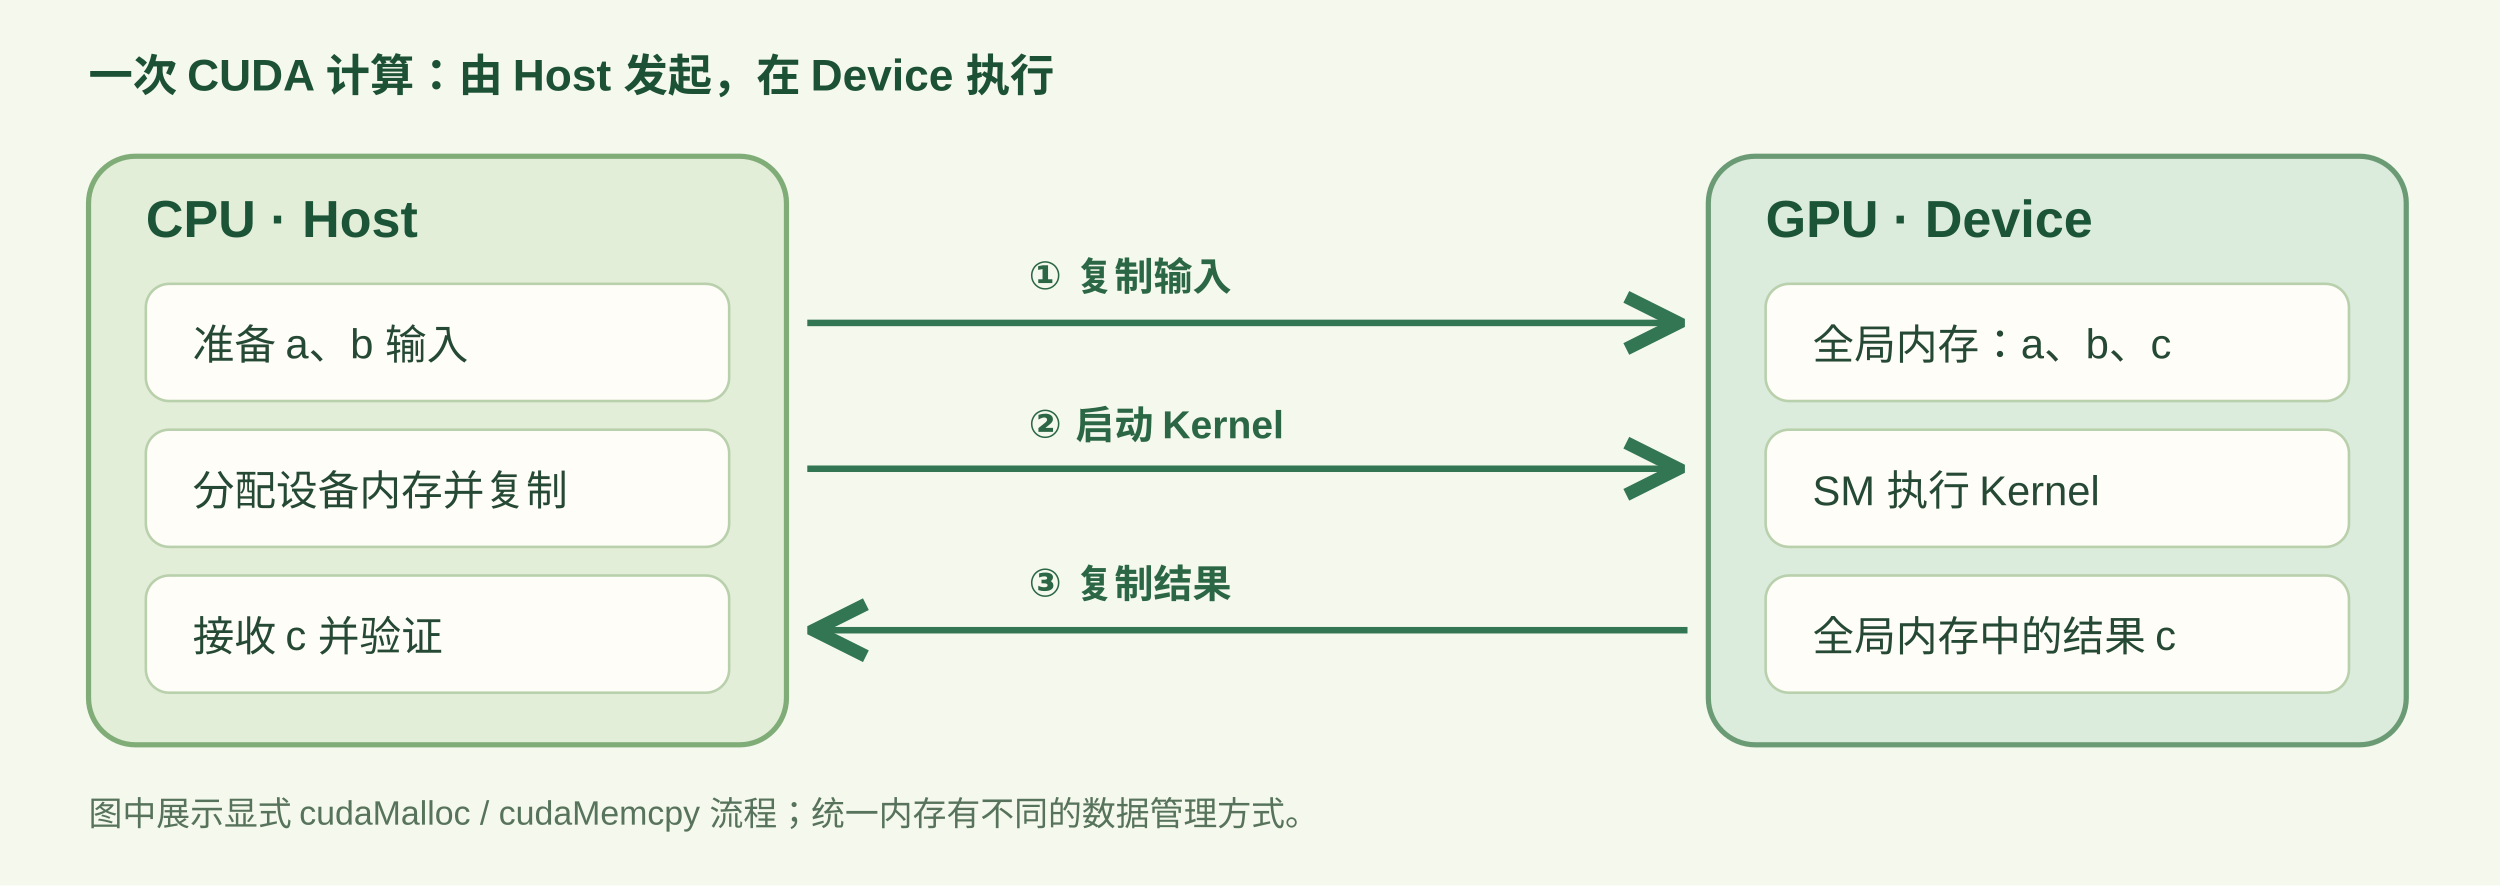
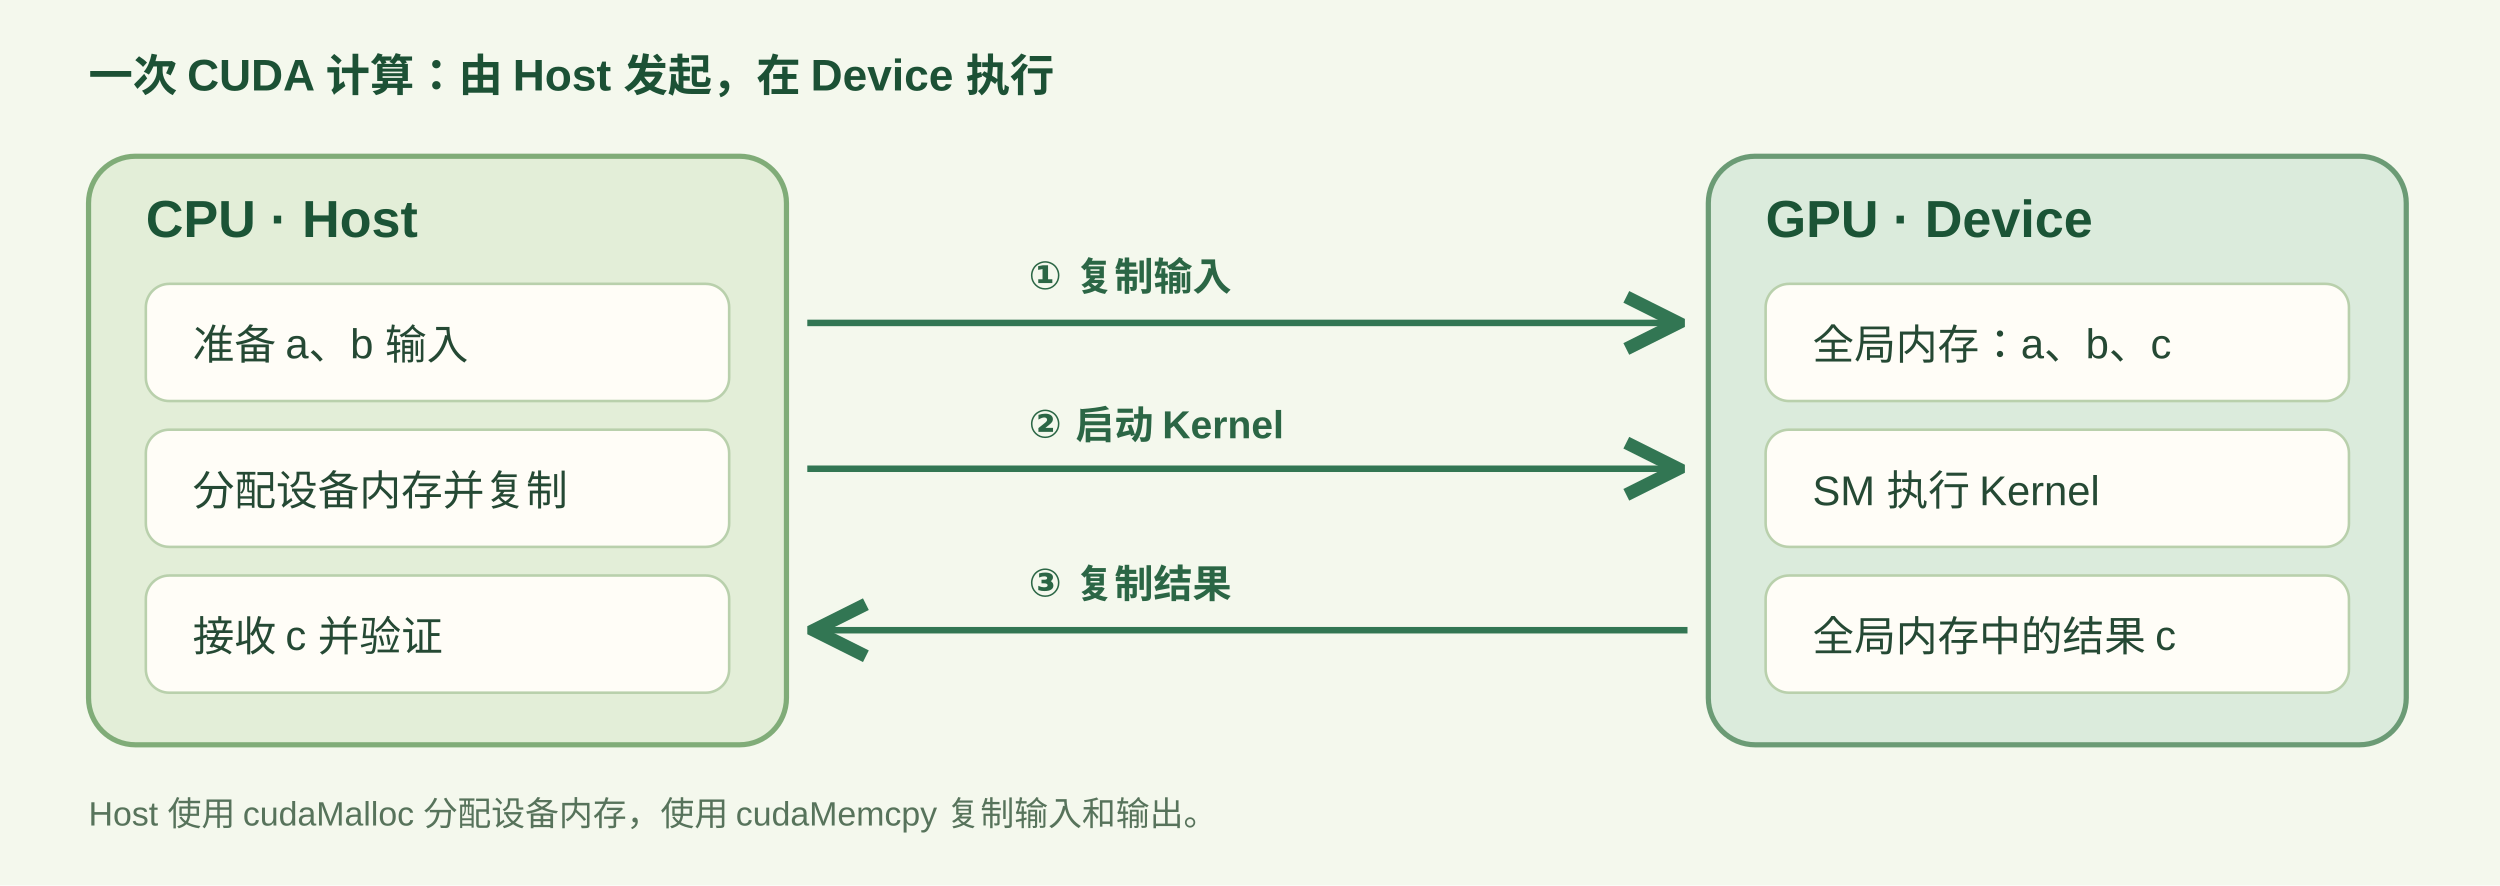
<svg xmlns="http://www.w3.org/2000/svg" viewBox="0 0 960 340" role="img" aria-labelledby="title desc">
  <defs>
    <marker id="arrow" markerWidth="10" markerHeight="10" refX="8" refY="5" orient="auto">
      <path d="M1 1 L9 5 L1 9" fill="none" stroke="#327653" stroke-width="2" />
    </marker>
  </defs>
  <rect width="960" height="340" fill="#f4f8ed" />
  <text x="34" y="35" fill="#1c5135" font-family="Arial, sans-serif" font-size="17" font-weight="700">一次 CUDA 计算：由 Host 发起，在 Device 执行</text>
  <rect x="34" y="60" width="268" height="226" rx="18" fill="#e3eed8" stroke="#80ac78" stroke-width="2" />
  <text x="56" y="91" fill="#1b5436" font-family="Arial, sans-serif" font-size="20" font-weight="700">CPU · Host</text>
  <rect x="56" y="109" width="224" height="45" rx="9" fill="#fffdf7" stroke="#b9d0ac" />
  <text x="74" y="138" fill="#254934" font-family="Arial, sans-serif" font-size="16">准备 a、b 输入</text>
  <rect x="56" y="165" width="224" height="45" rx="9" fill="#fffdf7" stroke="#b9d0ac" />
  <text x="74" y="194" fill="#254934" font-family="Arial, sans-serif" font-size="16">分配设备内存并复制</text>
  <rect x="56" y="221" width="224" height="45" rx="9" fill="#fffdf7" stroke="#b9d0ac" />
  <text x="74" y="250" fill="#254934" font-family="Arial, sans-serif" font-size="16">接收 c 并验证</text>
  <rect x="656" y="60" width="268" height="226" rx="18" fill="#dbebdc" stroke="#6b9b75" stroke-width="2" />
  <text x="678" y="91" fill="#1b5436" font-family="Arial, sans-serif" font-size="20" font-weight="700">GPU · Device</text>
  <rect x="678" y="109" width="224" height="45" rx="9" fill="#fffdf7" stroke="#b9d0ac" />
  <text x="696" y="138" fill="#254934" font-family="Arial, sans-serif" font-size="16">全局内存：a、b、c</text>
  <rect x="678" y="165" width="224" height="45" rx="9" fill="#fffdf7" stroke="#b9d0ac" />
  <text x="696" y="194" fill="#254934" font-family="Arial, sans-serif" font-size="16">SM 执行 Kernel</text>
  <rect x="678" y="221" width="224" height="45" rx="9" fill="#fffdf7" stroke="#b9d0ac" />
  <text x="696" y="250" fill="#254934" font-family="Arial, sans-serif" font-size="16">全局内存中的结果 c</text>
  <path d="M310 124 H642" stroke="#327653" stroke-width="2.5" marker-end="url(#arrow)" />
  <text x="395" y="111" fill="#2b6645" font-family="Arial, sans-serif" font-size="15" font-weight="700">① 复制输入</text>
  <path d="M310 180 H642" stroke="#327653" stroke-width="2.5" marker-end="url(#arrow)" />
  <text x="395" y="168" fill="#2b6645" font-family="Arial, sans-serif" font-size="15" font-weight="700">② 启动 Kernel</text>
  <path d="M648 242 H315" stroke="#327653" stroke-width="2.5" marker-end="url(#arrow)" />
  <text x="395" y="229" fill="#2b6645" font-family="Arial, sans-serif" font-size="15" font-weight="700">③ 复制结果</text>
-   <text x="34" y="317" fill="#57735b" font-family="Arial, sans-serif" font-size="13">图中展示显式 cudaMalloc / cudaMemcpy 流程；统一内存有不同的数据管理方式。</text>
+   <text x="34" y="317" fill="#57735b" font-family="Arial, sans-serif" font-size="13">Host 使用 cudaMalloc 分配设备内存，使用 cudaMemcpy 复制输入和输出。</text>
</svg>
